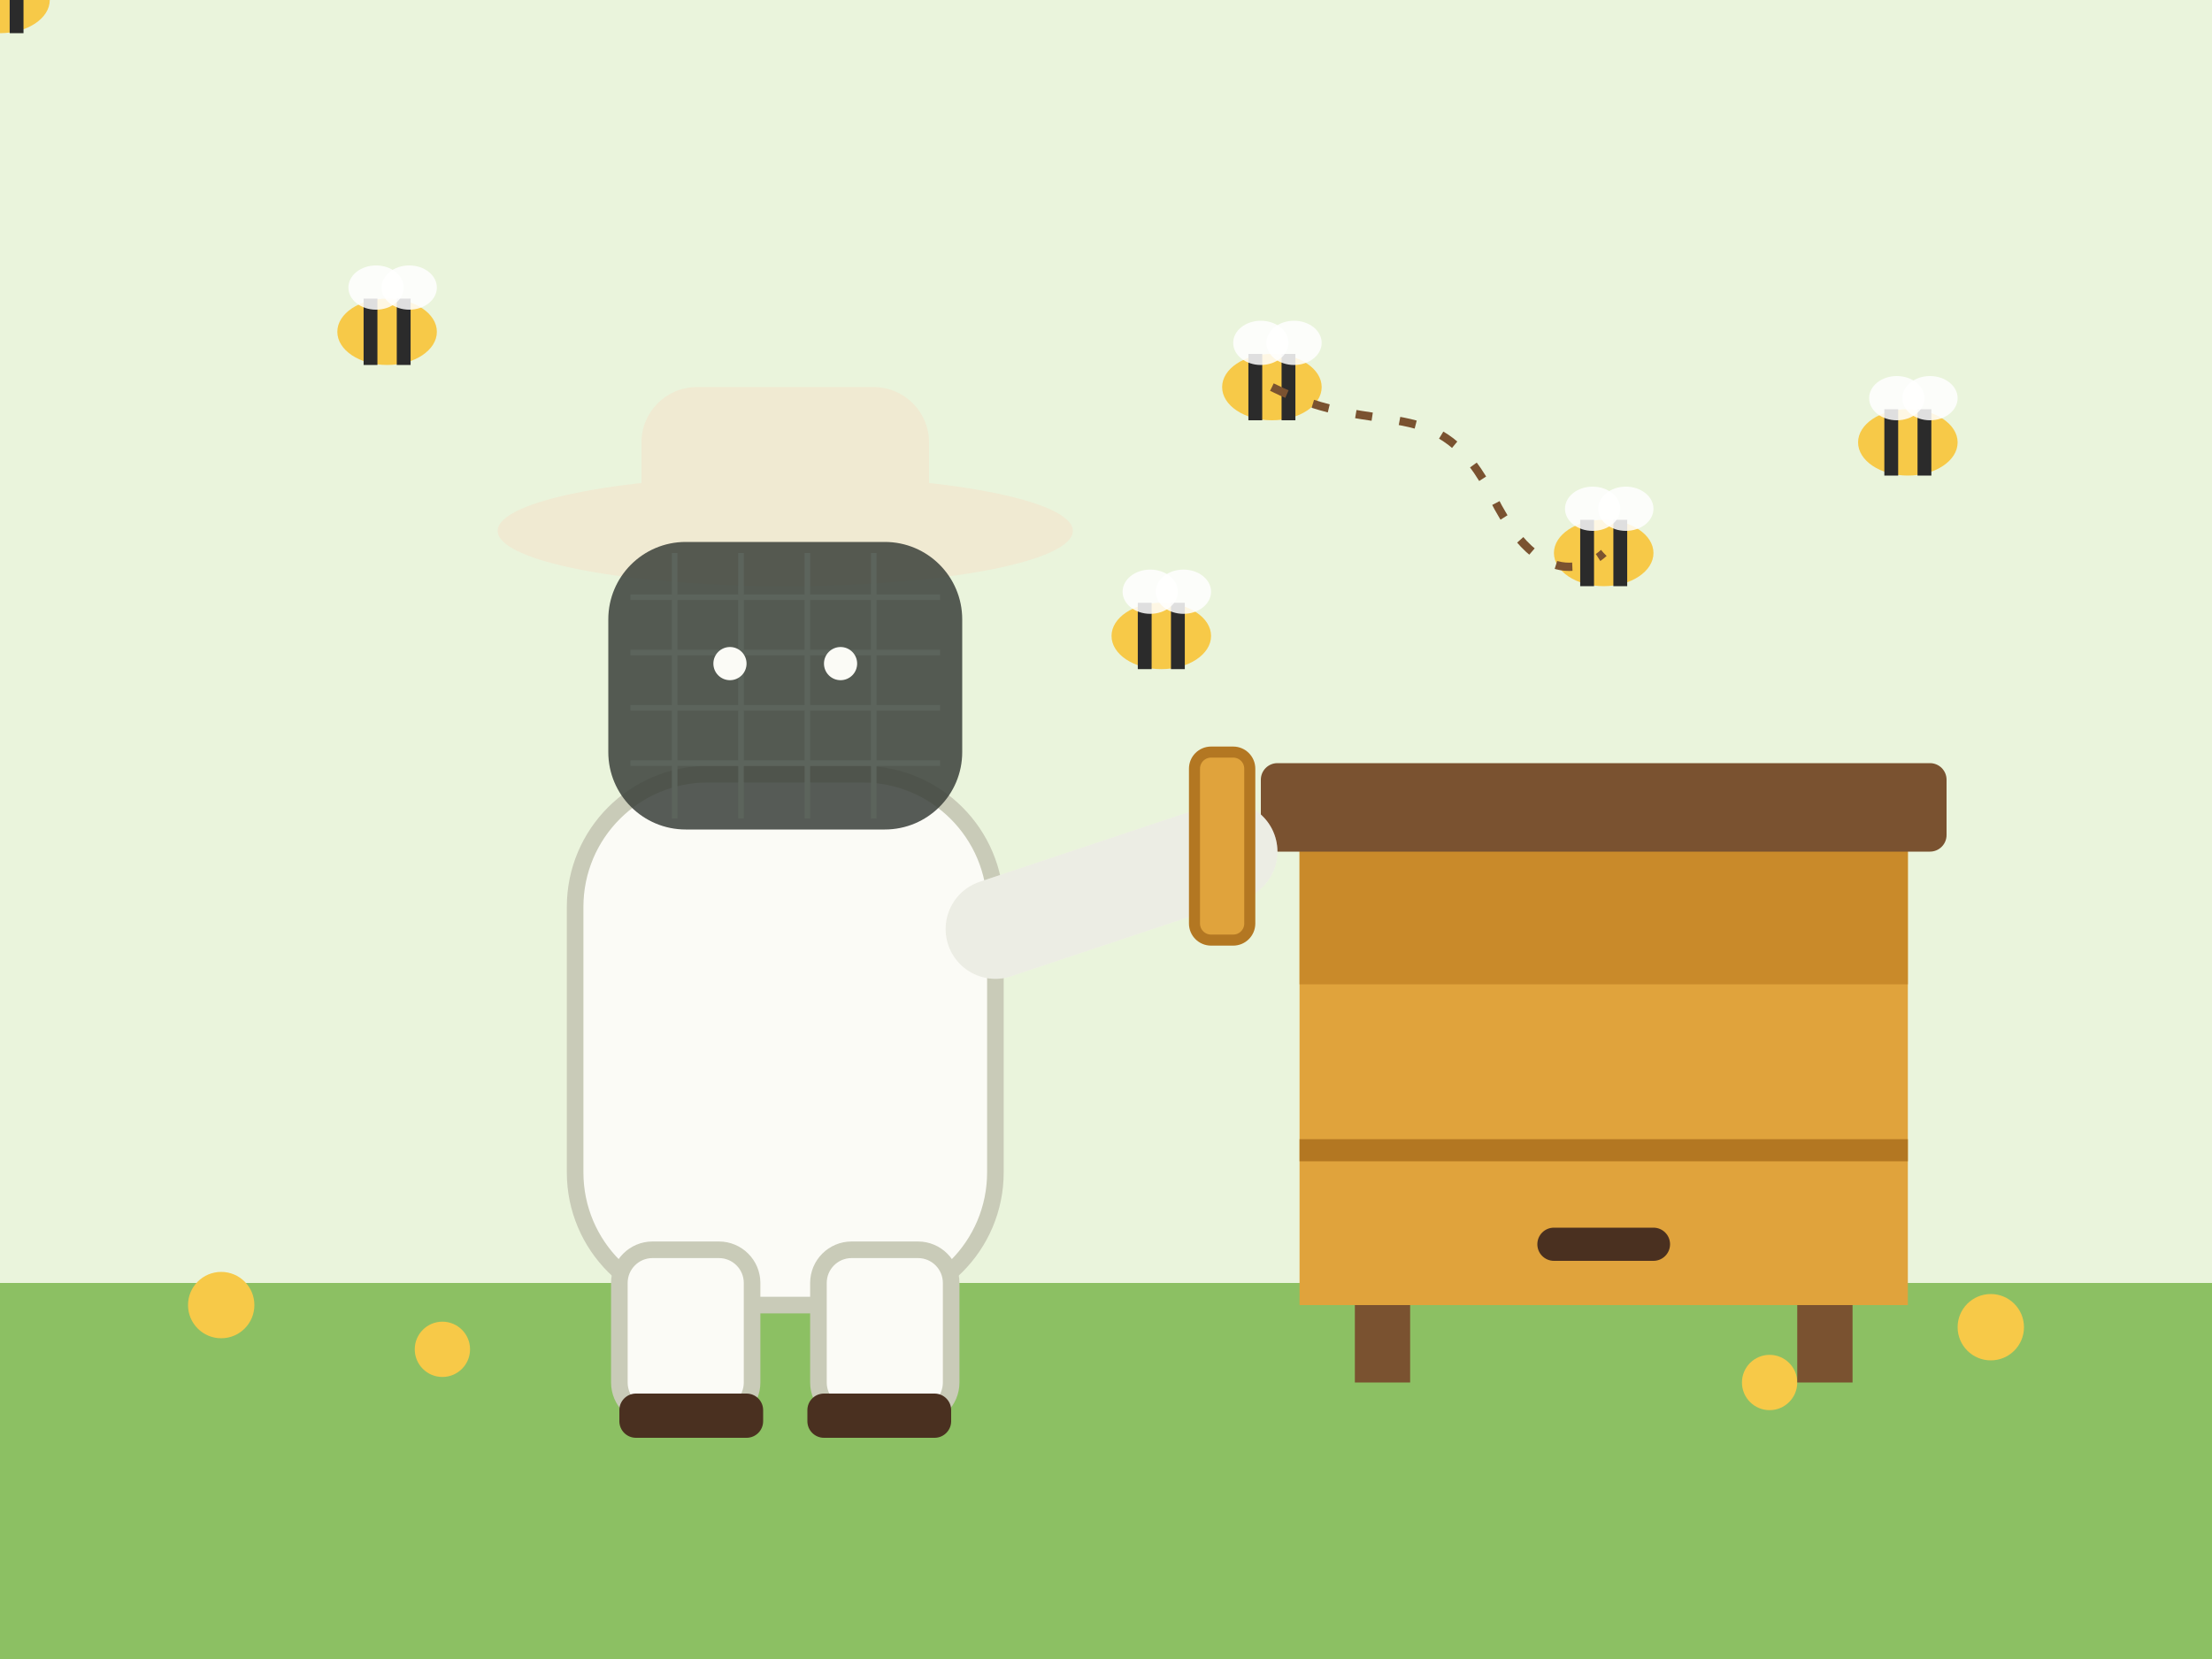
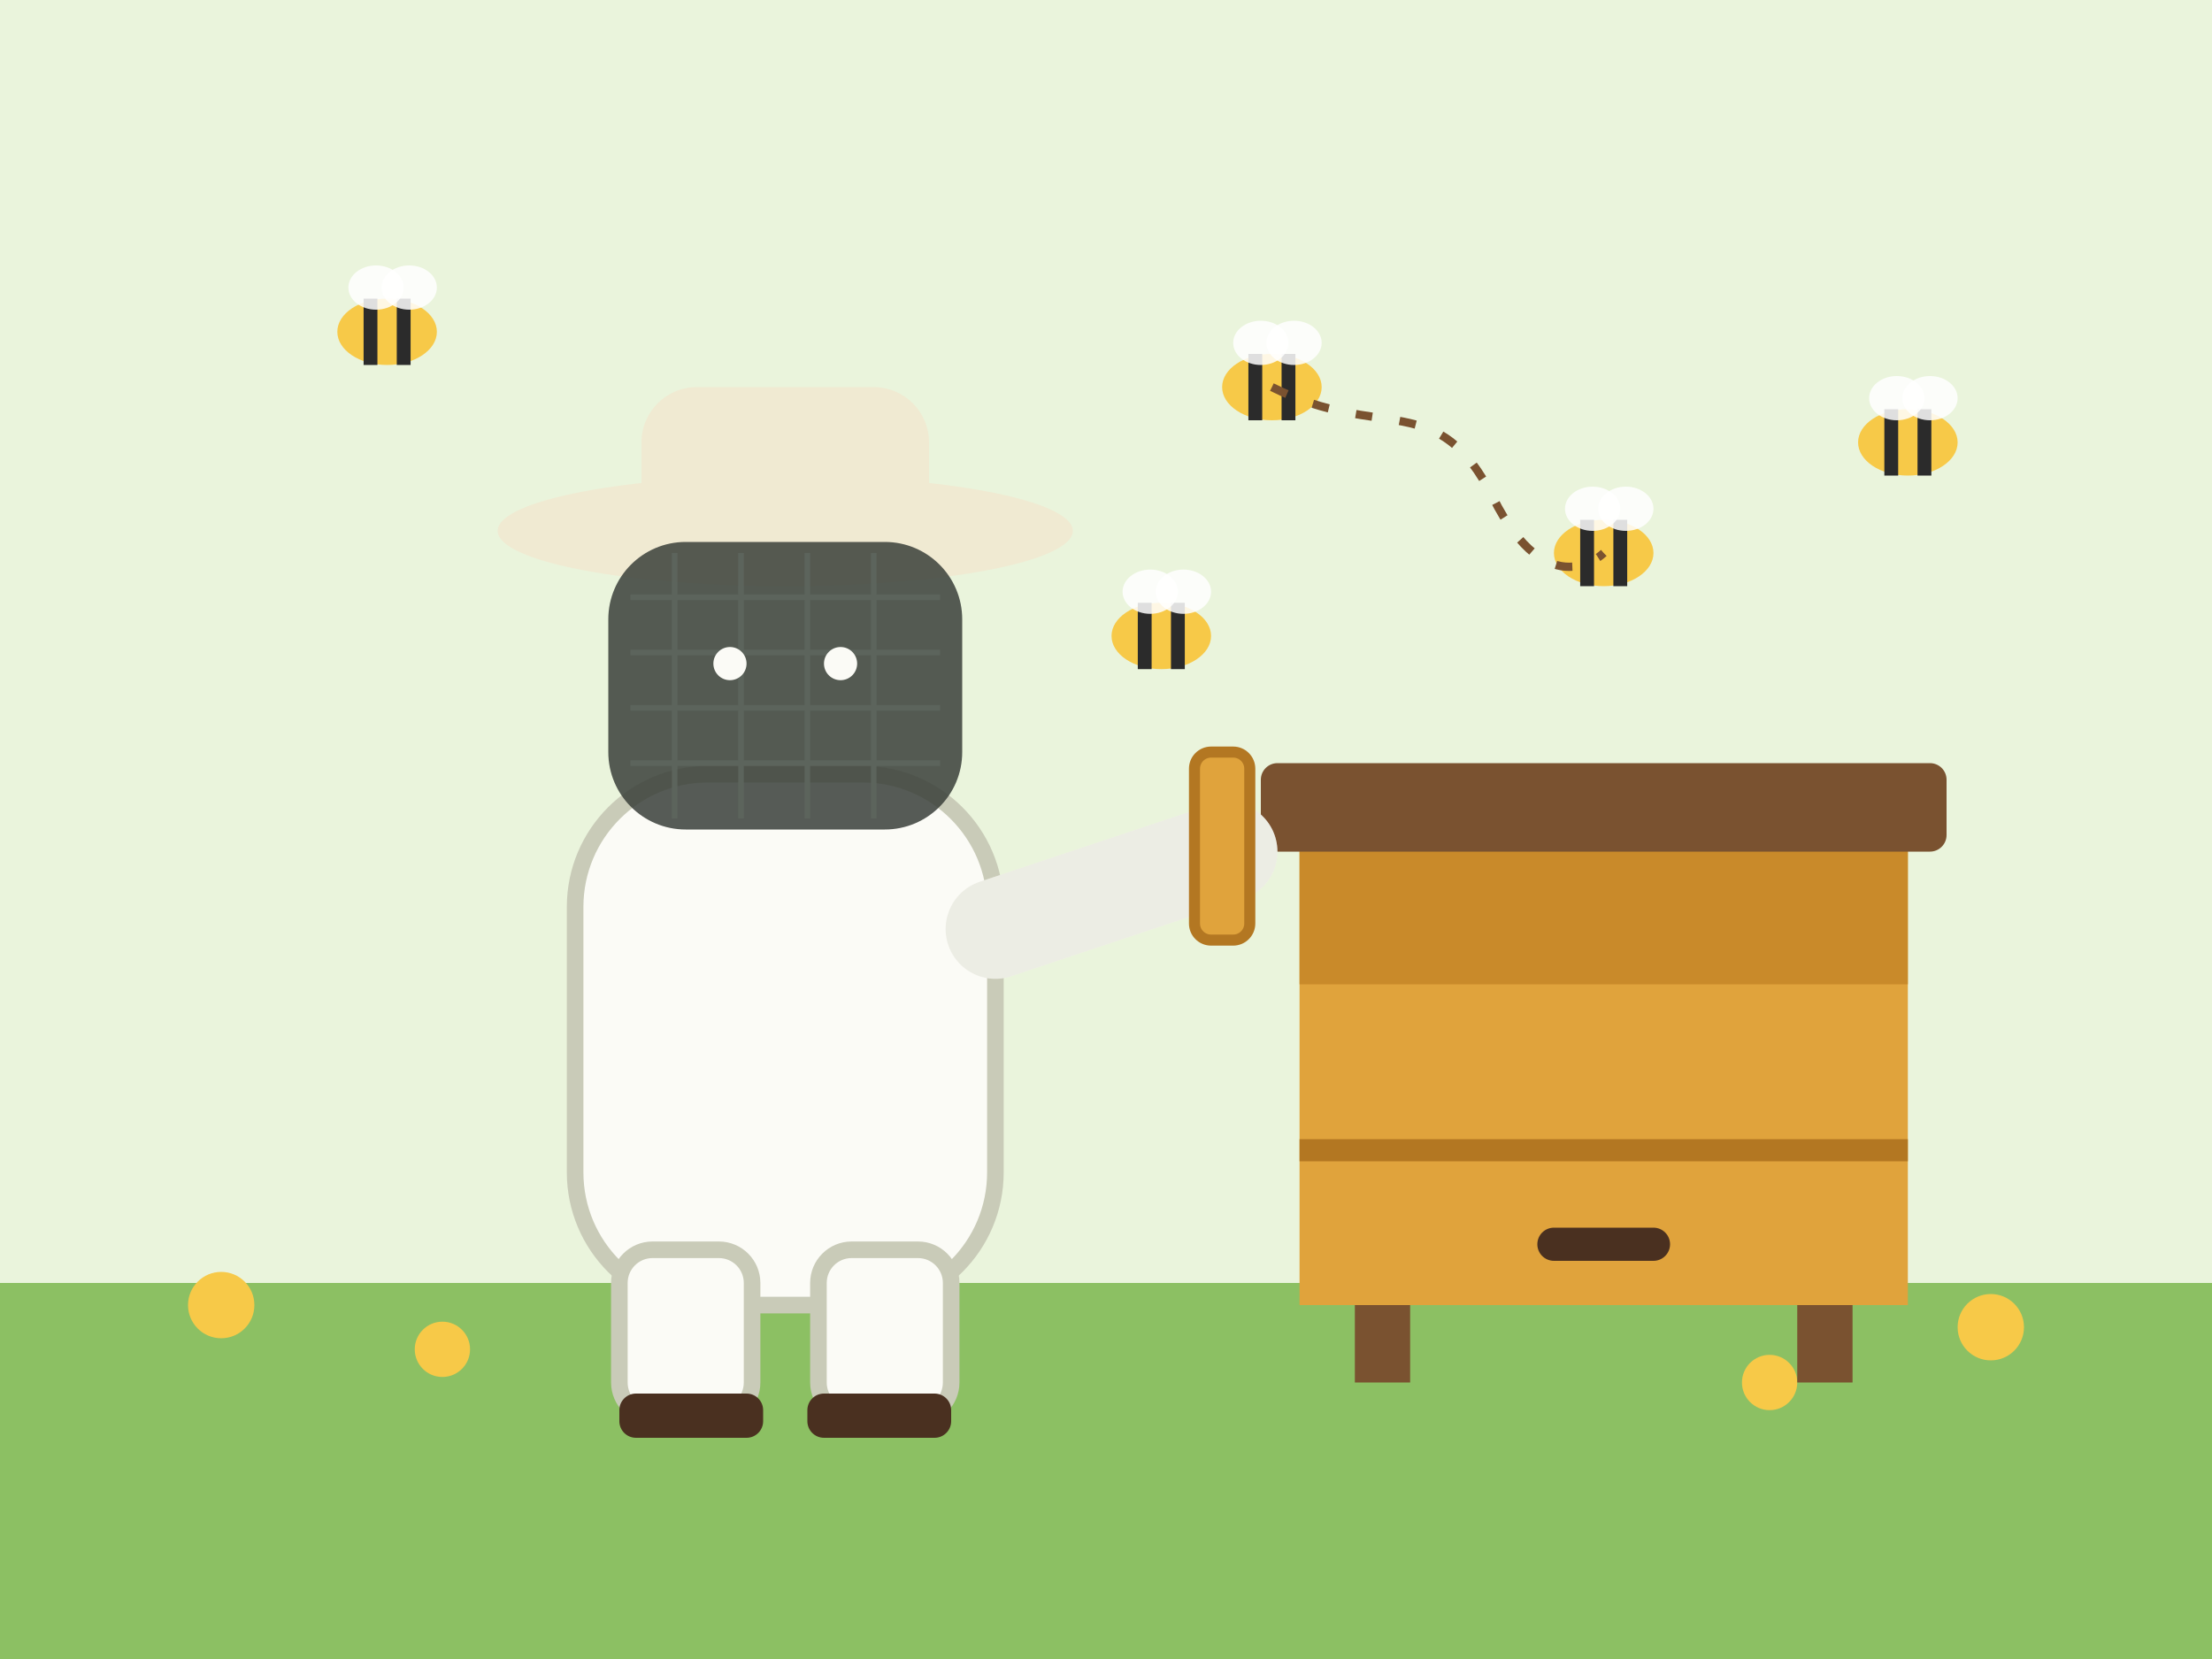
<svg xmlns="http://www.w3.org/2000/svg" viewBox="0 0 400 300">
  <rect width="400" height="300" fill="#eaf4dc" />
  <rect y="232" width="400" height="68" fill="#8cc063" />
  <g fill="#f7c948">
    <circle cx="40" cy="236" r="6" />
    <circle cx="80" cy="244" r="5" />
    <circle cx="360" cy="240" r="6" />
    <circle cx="320" cy="250" r="5" />
  </g>
  <rect x="235" y="150" width="110" height="86" fill="#e0a33c" />
  <rect x="235" y="150" width="110" height="28" fill="#c98a2a" />
  <rect x="235" y="206" width="110" height="4" fill="#b37722" />
  <rect x="228" y="138" width="124" height="16" rx="3" fill="#7a5230" />
  <rect x="278" y="222" width="24" height="6" rx="3" fill="#4a3020" />
  <rect x="245" y="236" width="10" height="14" fill="#7a5230" />
  <rect x="325" y="236" width="10" height="14" fill="#7a5230" />
  <rect x="104" y="140" width="76" height="96" rx="24" fill="#fbfbf6" stroke="#c9cbb8" stroke-width="3" />
  <rect x="112" y="226" width="24" height="30" rx="6" fill="#fbfbf6" stroke="#c9cbb8" stroke-width="3" />
  <rect x="148" y="226" width="24" height="30" rx="6" fill="#fbfbf6" stroke="#c9cbb8" stroke-width="3" />
  <rect x="112" y="252" width="26" height="8" rx="3" fill="#4a3020" />
  <rect x="146" y="252" width="26" height="8" rx="3" fill="#4a3020" />
  <path d="M180 168l42-14" stroke="#fbfbf6" stroke-width="18" stroke-linecap="round" />
  <path d="M180 168l42-14" stroke="#c9cbb8" stroke-width="18" stroke-linecap="round" opacity=".3" />
  <rect x="216" y="136" width="10" height="34" rx="3" fill="#e0a33c" stroke="#b37722" stroke-width="2" />
  <ellipse cx="142" cy="96" rx="52" ry="10" fill="#f0ead2" />
  <rect x="116" y="70" width="52" height="28" rx="10" fill="#f0ead2" />
  <rect x="110" y="98" width="64" height="52" rx="14" fill="#3a3f3a" opacity=".85" />
  <g stroke="#5c645c" stroke-width="1">
    <path d="M114 108h56M114 118h56M114 128h56M114 138h56" />
    <path d="M122 100v48M134 100v48M146 100v48M158 100v48" />
  </g>
  <circle cx="132" cy="120" r="3" fill="#fbfbf6" />
  <circle cx="152" cy="120" r="3" fill="#fbfbf6" />
-   <g id="b">
-     <ellipse cx="0" cy="0" rx="9" ry="6" fill="#f7c948" />
-     <path d="M-3 -6v12M3 -6v12" stroke="#2b2b2b" stroke-width="2.5" />
-     <ellipse cx="-2" cy="-8" rx="5" ry="4" fill="#ffffff" opacity=".85" />
-     <ellipse cx="4" cy="-8" rx="5" ry="4" fill="#ffffff" opacity=".85" />
-   </g>
+   <defs>
+     <g id="b">
+       <ellipse cx="0" cy="0" rx="9" ry="6" fill="#f7c948" />
+       <path d="M-3 -6v12M3 -6v12" stroke="#2b2b2b" stroke-width="2.5" />
+       <ellipse cx="-2" cy="-8" rx="5" ry="4" fill="#ffffff" opacity=".85" />
+       <ellipse cx="4" cy="-8" rx="5" ry="4" fill="#ffffff" opacity=".85" />
+     </g>
+   </defs>
  <use href="#b" x="230" y="70" />
  <use href="#b" x="290" y="100" />
  <use href="#b" x="345" y="80" />
  <use href="#b" x="210" y="115" />
  <use href="#b" x="70" y="60" />
  <path d="M230 70c20 10 30 0 40 20s20 10 20 10" fill="none" stroke="#7a5230" stroke-width="1.5" stroke-dasharray="3 5" />
</svg>
